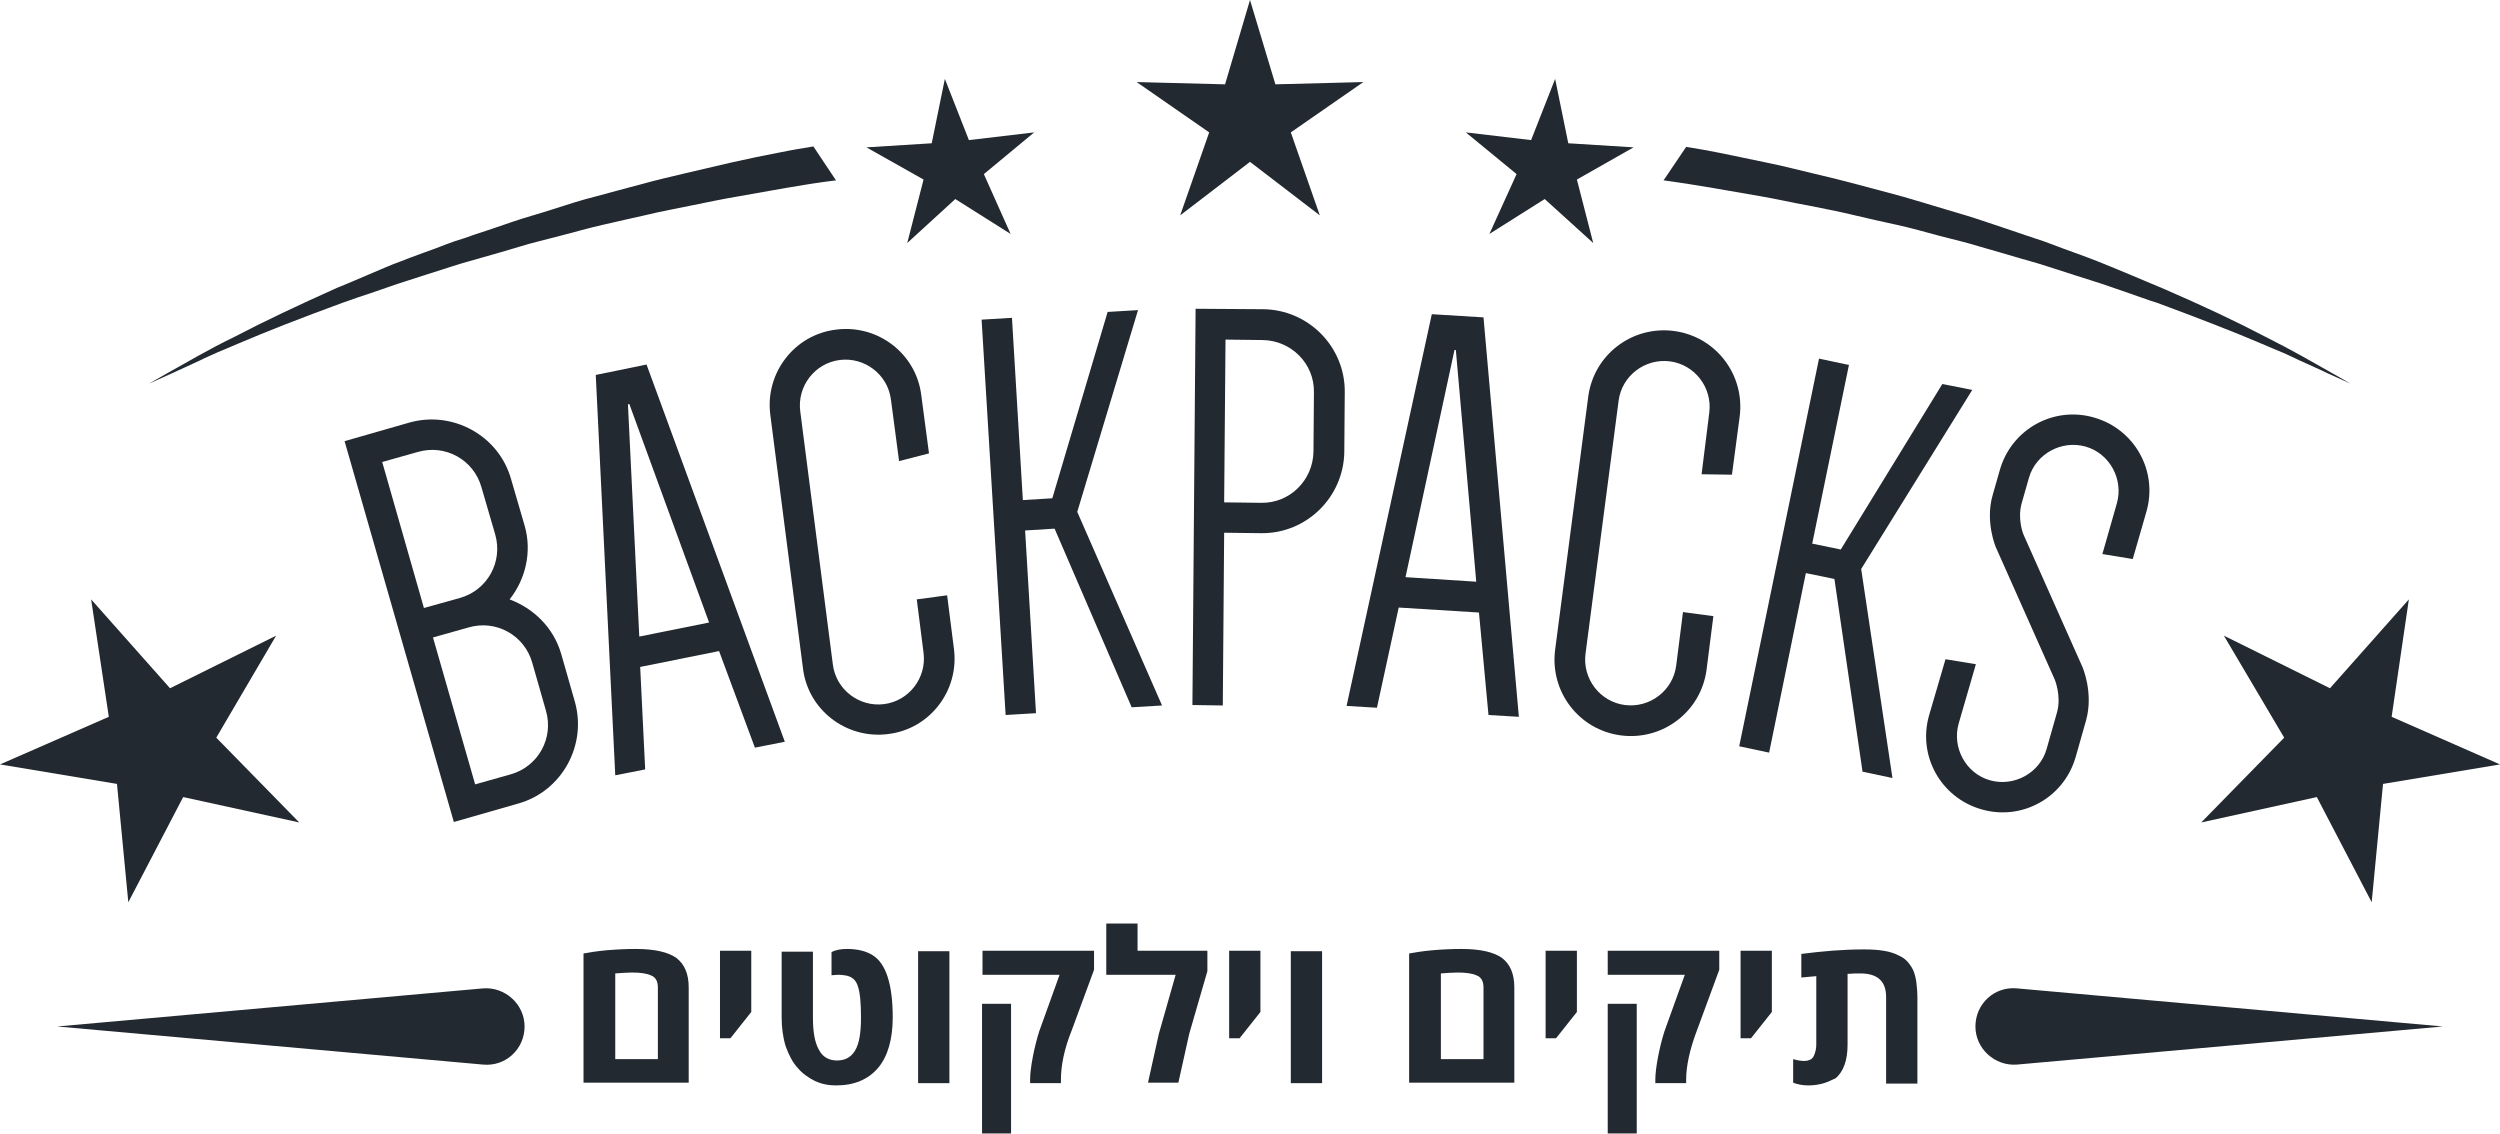
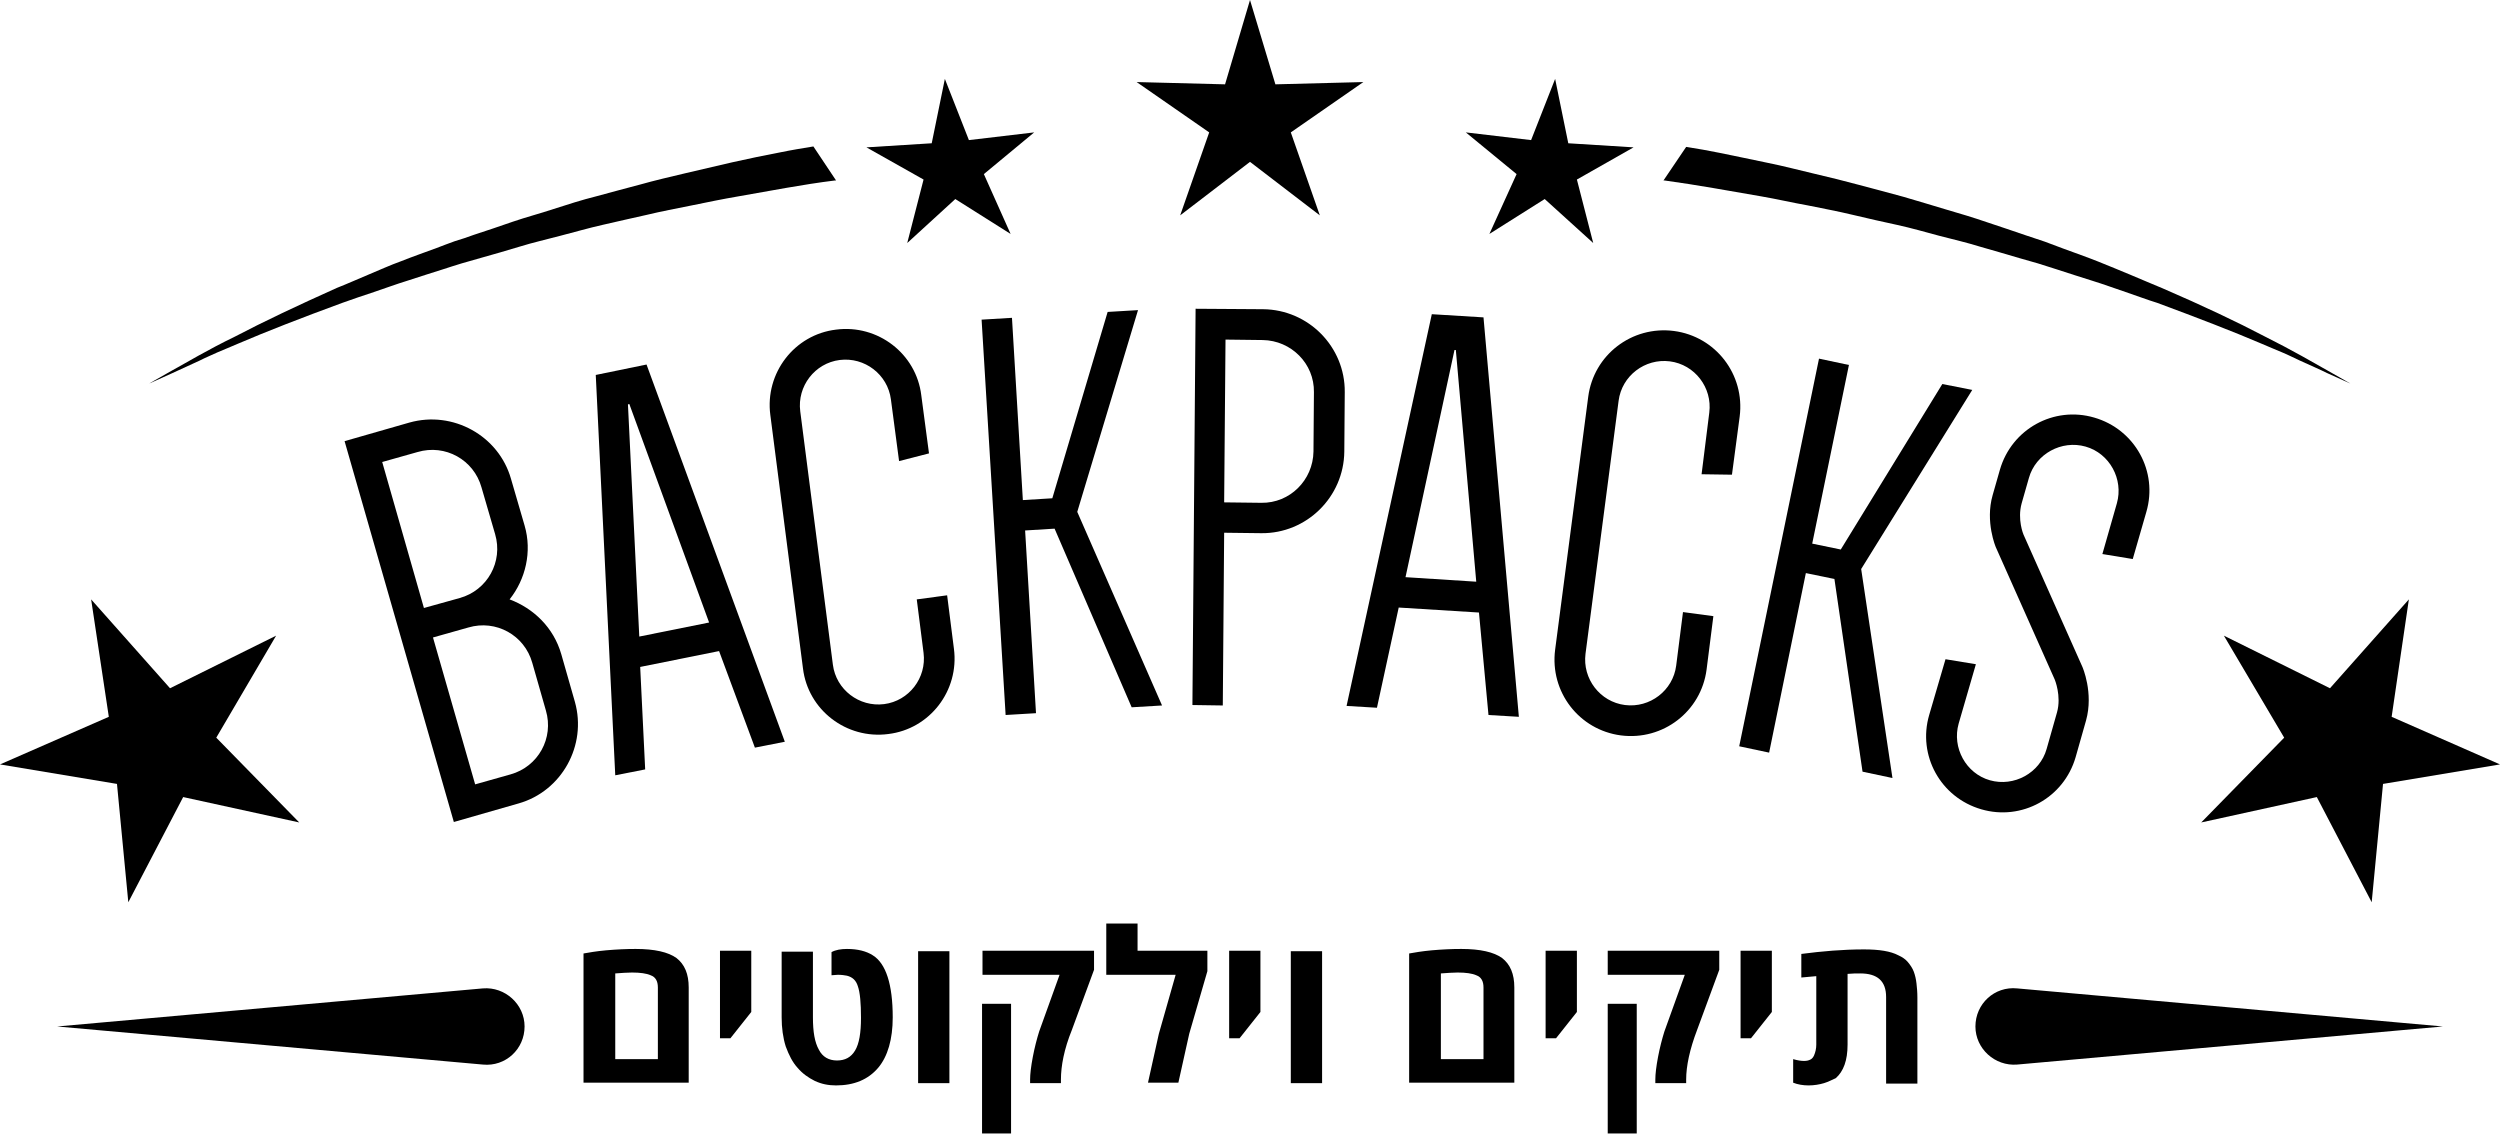
<svg xmlns="http://www.w3.org/2000/svg" version="1.1" id="Layer_1" x="0px" y="0px" viewBox="0 0 551.4 250" style="enable-background:new 0 0 551.4 250;" xml:space="preserve">
-   <style type="text/css">
- 	.st0{fill:#232930;}
- </style>
  <g>
    <g>
      <path class="st0" d="M179.4,32.3c-2.4,0.4-4.9,0.8-7.3,1.3c-3.6,0.7-7.1,1.4-10.6,2.2c-3.5,0.8-6.9,1.6-10.3,2.4    c-3.4,0.8-6.8,1.6-10,2.5c-3.3,0.9-6.5,1.7-9.7,2.6c-3.2,0.8-6.3,1.8-9.4,2.8c-3,1-6.1,1.8-9,2.8c-2.9,1-5.8,2-8.6,2.9    c-1.4,0.5-2.8,1-4.2,1.4c-1.4,0.5-2.7,1-4,1.5c-2.7,1-5.3,1.9-7.8,2.9c-2.5,0.9-4.9,2-7.3,3c-2.4,1-4.6,2-6.9,2.9    C65.6,67.4,58,71,51.9,74.2c-6.2,3-10.8,5.8-14.1,7.6c-3.2,1.8-4.9,2.8-4.9,2.8s1.8-0.8,5.1-2.3c1.7-0.8,3.7-1.7,6.1-2.8    c0.6-0.3,1.2-0.6,1.9-0.9c0.7-0.3,1.3-0.6,2-0.9c1.4-0.6,2.9-1.2,4.5-1.9c6.3-2.7,14-5.7,23-9c2.2-0.8,4.6-1.6,7-2.4    c2.4-0.8,4.8-1.7,7.4-2.5c2.5-0.8,5.2-1.7,7.8-2.5c1.3-0.4,2.7-0.9,4.1-1.3c1.4-0.4,2.8-0.8,4.2-1.2c2.8-0.8,5.7-1.6,8.6-2.5    c2.9-0.9,6-1.6,9-2.4c3.1-0.8,6.2-1.7,9.3-2.4c3.2-0.7,6.4-1.5,9.7-2.2c3.3-0.8,6.6-1.4,10-2.1c3.4-0.7,6.8-1.4,10.3-2    c7-1.2,14-2.6,21.3-3.5c0.1,0,0.1,0,0.2,0L179.4,32.3z" />
      <path class="st0" d="M513.5,81.8c-3.2-1.8-7.8-4.5-14-7.6c-6.1-3.2-13.7-6.8-22.5-10.6c-2.2-0.9-4.5-1.9-6.9-2.9    c-2.4-1-4.8-2-7.3-3c-2.5-1-5.1-1.9-7.8-2.9c-1.3-0.5-2.7-1-4-1.5c-1.4-0.5-2.8-0.9-4.2-1.4c-2.8-1-5.7-1.9-8.6-2.9    c-2.9-1-5.9-1.9-9-2.8c-3.1-0.9-6.2-1.9-9.4-2.8c-3.2-0.9-6.4-1.7-9.7-2.6c-3.3-0.9-6.6-1.7-10-2.5c-3.4-0.8-6.8-1.7-10.3-2.4    c-3.5-0.7-7-1.5-10.6-2.2c-2.4-0.5-4.8-0.9-7.3-1.3l-5,7.4c0.1,0,0.1,0,0.2,0c7.3,1,14.3,2.3,21.3,3.5c3.5,0.6,6.9,1.4,10.3,2    c3.4,0.7,6.7,1.3,10,2.1c3.3,0.8,6.5,1.5,9.7,2.2c3.2,0.7,6.3,1.6,9.3,2.4c3.1,0.8,6.1,1.5,9,2.4c2.9,0.8,5.8,1.7,8.6,2.5    c1.4,0.4,2.8,0.8,4.2,1.2c1.4,0.4,2.7,0.9,4.1,1.3c2.7,0.9,5.3,1.7,7.8,2.5c2.6,0.8,5,1.7,7.4,2.5c2.4,0.8,4.7,1.7,7,2.4    c8.9,3.3,16.7,6.3,23,9c1.6,0.7,3.1,1.3,4.5,1.9c0.7,0.3,1.4,0.6,2,0.9c0.6,0.3,1.3,0.6,1.9,0.9c2.4,1.1,4.5,2,6.1,2.8    c3.3,1.5,5.1,2.3,5.1,2.3S516.7,83.6,513.5,81.8z" />
    </g>
    <g>
      <path class="st0" d="M100.1,181.3L76,97.3l14.3-4.1c9.6-2.7,19.7,2.9,22.4,12.4l3,10.3c1.7,5.8,0.2,11.9-3.3,16.3    c5.3,2,9.7,6.2,11.4,12.1l3,10.5c2.7,9.6-2.9,19.7-12.4,22.4L100.1,181.3z M101.4,131.9c6.1-1.7,9.6-8,7.8-14.1l-3-10.3    c-1.7-6.1-8-9.6-14.1-7.8l-7.8,2.2l9.2,32.2L101.4,131.9z M117.4,146.2c-1.7-6.1-8-9.6-14.1-7.8l-7.8,2.2l9.3,32.4l7.8-2.2    c6.1-1.7,9.6-8,7.8-14.1L117.4,146.2z" />
      <path class="st0" d="M173.1,163.6l-6.6,1.3l-7.9-21.3l-17.4,3.5l1.1,22.6l-6.6,1.3l-4.3-88.3l11.2-2.3L173.1,163.6z M141,140.4    l15.4-3.1l-17.6-48.2l-0.3,0.1L141,140.4z" />
      <path class="st0" d="M198.3,101.7l-1.8-13.6c-0.7-5.5-5.8-9.4-11.3-8.7s-9.4,5.8-8.7,11.3l7.2,55.9c0.7,5.5,5.8,9.4,11.3,8.7    c5.5-0.7,9.4-5.8,8.7-11.3l-1.5-11.8l6.7-0.9l1.5,11.8c1.2,9.2-5.3,17.7-14.5,18.8c-9.2,1.2-17.7-5.3-18.8-14.5l-7.2-55.9    c-1.2-9.2,5.3-17.7,14.5-18.8c9.2-1.2,17.7,5.3,18.8,14.5l1.7,12.8L198.3,101.7z" />
      <path class="st0" d="M216.5,70.5l6.7-0.4l2.4,40.2l6.5-0.4l12.2-41.1l6.7-0.4l-13.4,44.5l18.7,42.7l-6.7,0.4l-17-39.4l-6.5,0.4    l2.4,40.3l-6.7,0.4L216.5,70.5z" />
      <path class="st0" d="M270,117.5l-0.3,38.1l-6.7-0.1l0.7-87.4l14.9,0.1c10,0.1,18.1,8.3,18,18.3l-0.1,13.1    c-0.1,10-8.3,18.1-18.3,18L270,117.5z M278.2,110.9c6.3,0.1,11.4-5,11.5-11.3l0.1-13.1c0.1-6.3-5-11.4-11.3-11.5l-8.2-0.1    l-0.3,35.9L278.2,110.9z" />
      <path class="st0" d="M335,158.1l-6.7-0.4l-2.1-22.6l-17.7-1.1l-4.8,22.1l-6.7-0.4l18.8-86.4l11.4,0.7L335,158.1z M310,127.3    l15.6,1l-4.5-51.1l-0.3,0L310,127.3z" />
      <path class="st0" d="M375.3,104.6L377,91c0.7-5.5-3.2-10.6-8.7-11.3c-5.5-0.7-10.6,3.2-11.3,8.7l-7.3,55.8    c-0.7,5.5,3.2,10.6,8.7,11.3c5.5,0.7,10.6-3.2,11.3-8.7l1.5-11.8l6.7,0.9l-1.5,11.8c-1.2,9.2-9.6,15.7-18.9,14.5    c-9.2-1.2-15.7-9.6-14.5-18.9l7.3-55.8c1.2-9.2,9.6-15.7,18.9-14.5c9.2,1.2,15.7,9.6,14.5,18.9l-1.7,12.8L375.3,104.6z" />
      <path class="st0" d="M401.2,79.1l6.6,1.4l-8.1,39.4l6.3,1.3l22.4-36.5L435,86l-24.5,39.5l6.9,46.1l-6.6-1.4l-6.2-42.5l-6.3-1.3    l-8.1,39.6l-6.6-1.4L401.2,79.1z" />
      <path class="st0" d="M440.2,120.7c0,0-2.4-5.6-0.7-11.5l1.6-5.6c2.6-9,11.9-14.1,20.8-11.5c9,2.6,14.1,11.9,11.5,20.8l-3,10.4    l-6.7-1.1l3.2-11.2c1.5-5.3-1.6-11-6.9-12.5c-5.3-1.5-11,1.6-12.5,6.9l-1.6,5.6c-1,3.6,0.4,6.9,0.4,6.9l13,29.2    c0,0,2.5,5.7,0.8,11.8l-2.3,8.1c-2.6,9-11.9,14.1-20.8,11.5c-9-2.6-14.1-11.9-11.5-20.8l3.6-12.3l6.7,1.1l-3.8,13.1    c-1.5,5.3,1.6,11,6.9,12.5c5.3,1.5,11-1.6,12.5-6.9l2.3-8.1c1-3.6-0.5-7.2-0.5-7.2L440.2,120.7z" />
    </g>
    <g>
      <path class="st0" d="M128.7,238.9v-28.6c1.1-0.2,2.8-0.5,5-0.7c2.3-0.2,4.4-0.3,6.5-0.3c4.2,0,7.2,0.7,9,2    c1.8,1.4,2.7,3.5,2.7,6.5v21H128.7z M145.1,233.6v-15.8c0-1.4-0.5-2.3-1.6-2.7c-0.9-0.4-2.3-0.6-4.1-0.6c-1,0-2.3,0.1-3.7,0.2    v18.9H145.1z" />
      <path class="st0" d="M158.8,229v-19.3h6.9v13.5l-4.6,5.8H158.8z" />
      <path class="st0" d="M186.8,209.3c2.4,0,4.3,0.5,5.7,1.4c2.9,1.8,4.4,6.4,4.4,13.7c0,4.8-1.1,8.6-3.2,11.1    c-2.2,2.6-5.3,3.9-9.3,3.9c-1.7,0-3.2-0.3-4.7-1c-1.4-0.7-2.7-1.6-3.8-2.9c-1.1-1.2-1.9-2.8-2.6-4.7c-0.6-1.9-0.9-4.1-0.9-6.4    v-14.5h6.9v14.5c0,3.2,0.4,5.5,1.3,7.1c0.8,1.6,2.2,2.4,4,2.4c1.8,0,3.1-0.7,4-2.2c0.9-1.5,1.3-3.9,1.3-7.2c0-3.2-0.2-5.6-0.7-7    c-0.4-1.3-1.2-2-2.4-2.3c-0.5-0.1-1.2-0.2-2-0.2l-1.4,0.1v-5.1C184.3,209.5,185.5,209.3,186.8,209.3z" />
      <path class="st0" d="M209.4,238.9h-6.9v-29.1h6.9V238.9z" />
      <path class="st0" d="M234,238.1v0.8h-6.8v-0.8c0-1.2,0.2-2.9,0.6-5c0.4-2.1,0.9-4,1.4-5.6l4.5-12.5h-17v-5.3h24.6v4.2l-4.9,13.3    C234.7,231.4,234,235.1,234,238.1z M223,250h-6.4v-28.6h6.4V250z" />
      <path class="st0" d="M251,209.7h15.3v4.5l-4,13.8l-2.4,10.8h-6.7l2.4-10.8l3.7-13h-15.3v-11.3h6.9V209.7z" />
      <path class="st0" d="M271.1,229v-19.3h6.9v13.5l-4.6,5.8H271.1z" />
      <path class="st0" d="M291.6,238.9h-6.9v-29.1h6.9V238.9z" />
      <path class="st0" d="M310.8,238.9v-28.6c1.1-0.2,2.8-0.5,5-0.7c2.3-0.2,4.4-0.3,6.5-0.3c4.2,0,7.2,0.7,9,2    c1.8,1.4,2.7,3.5,2.7,6.5v21H310.8z M327.2,233.6v-15.8c0-1.4-0.5-2.3-1.6-2.7c-0.9-0.4-2.3-0.6-4.1-0.6c-1,0-2.3,0.1-3.7,0.2    v18.9H327.2z" />
      <path class="st0" d="M340.9,229v-19.3h6.9v13.5l-4.6,5.8H340.9z" />
      <path class="st0" d="M371.9,238.1v0.8h-6.8v-0.8c0-1.2,0.2-2.9,0.6-5c0.4-2.1,0.9-4,1.4-5.6l4.5-12.5h-17v-5.3h24.6v4.2l-4.9,13.3    C372.7,231.4,371.9,235.1,371.9,238.1z M361,250h-6.4v-28.6h6.4V250z" />
      <path class="st0" d="M383.9,229v-19.3h6.9v13.5l-4.6,5.8H383.9z" />
      <path class="st0" d="M402.3,238.9c-1,0.3-2.2,0.5-3.4,0.5s-2.4-0.2-3.4-0.6v-5.2c1,0.3,1.8,0.4,2.4,0.4c0.6,0,1-0.1,1.4-0.3    c0.4-0.2,0.6-0.5,0.8-0.9c0.3-0.7,0.5-1.5,0.5-2.4v-15.1l-3.3,0.3v-5.2c4.6-0.6,9.2-1,13.8-1c3.4,0,5.9,0.4,7.6,1.3    c0.9,0.4,1.6,0.9,2.1,1.5c0.5,0.6,1,1.3,1.3,2.1c0.3,0.8,0.5,1.7,0.6,2.6c0.1,0.9,0.2,1.9,0.2,3.1v19h-6.9v-19.1    c0-3.5-1.9-5.2-5.7-5.2c-0.8,0-1.8,0-2.8,0.1v15.6c0,3.5-0.9,5.9-2.6,7.4C404.2,238.1,403.3,238.6,402.3,238.9z" />
    </g>
    <path class="st0" d="M106.5,234.8l-93.9-8.4l93.9-8.4c4.9-0.4,9.2,3.5,9.2,8.4v0C115.7,231.4,111.5,235.3,106.5,234.8z" />
    <path class="st0" d="M444.9,218l93.9,8.4l-93.9,8.4c-4.9,0.4-9.2-3.5-9.2-8.4v0C435.7,221.4,439.9,217.5,444.9,218z" />
    <polygon class="st0" points="20.1,132.2 37.5,151.8 60.9,140.2 47.7,162.7 66,181.4 40.4,175.8 28.3,199 25.8,172.9 0,168.6    24,158.1  " />
    <polygon class="st0" points="531.3,132.2 513.9,151.8 490.5,140.2 503.8,162.7 485.5,181.4 511,175.8 523.1,199 525.6,172.9    551.4,168.6 527.5,158.1  " />
    <polygon class="st0" points="275.7,0 281.3,18.6 300.7,18.1 284.7,29.2 291.1,47.5 275.7,35.7 260.3,47.5 266.7,29.2 250.7,18.1    270.2,18.6  " />
    <polygon class="st0" points="208.4,17.4 213.7,30.9 228.1,29.2 217,38.4 222.9,51.6 210.7,43.9 200.1,53.6 203.7,39.6 191.1,32.5    205.5,31.6  " />
    <polygon class="st0" points="343,17.4 337.7,30.9 323.3,29.2 334.5,38.4 328.5,51.6 340.7,43.9 351.4,53.6 347.8,39.6 360.3,32.5    345.9,31.6  " />
  </g>
</svg>
